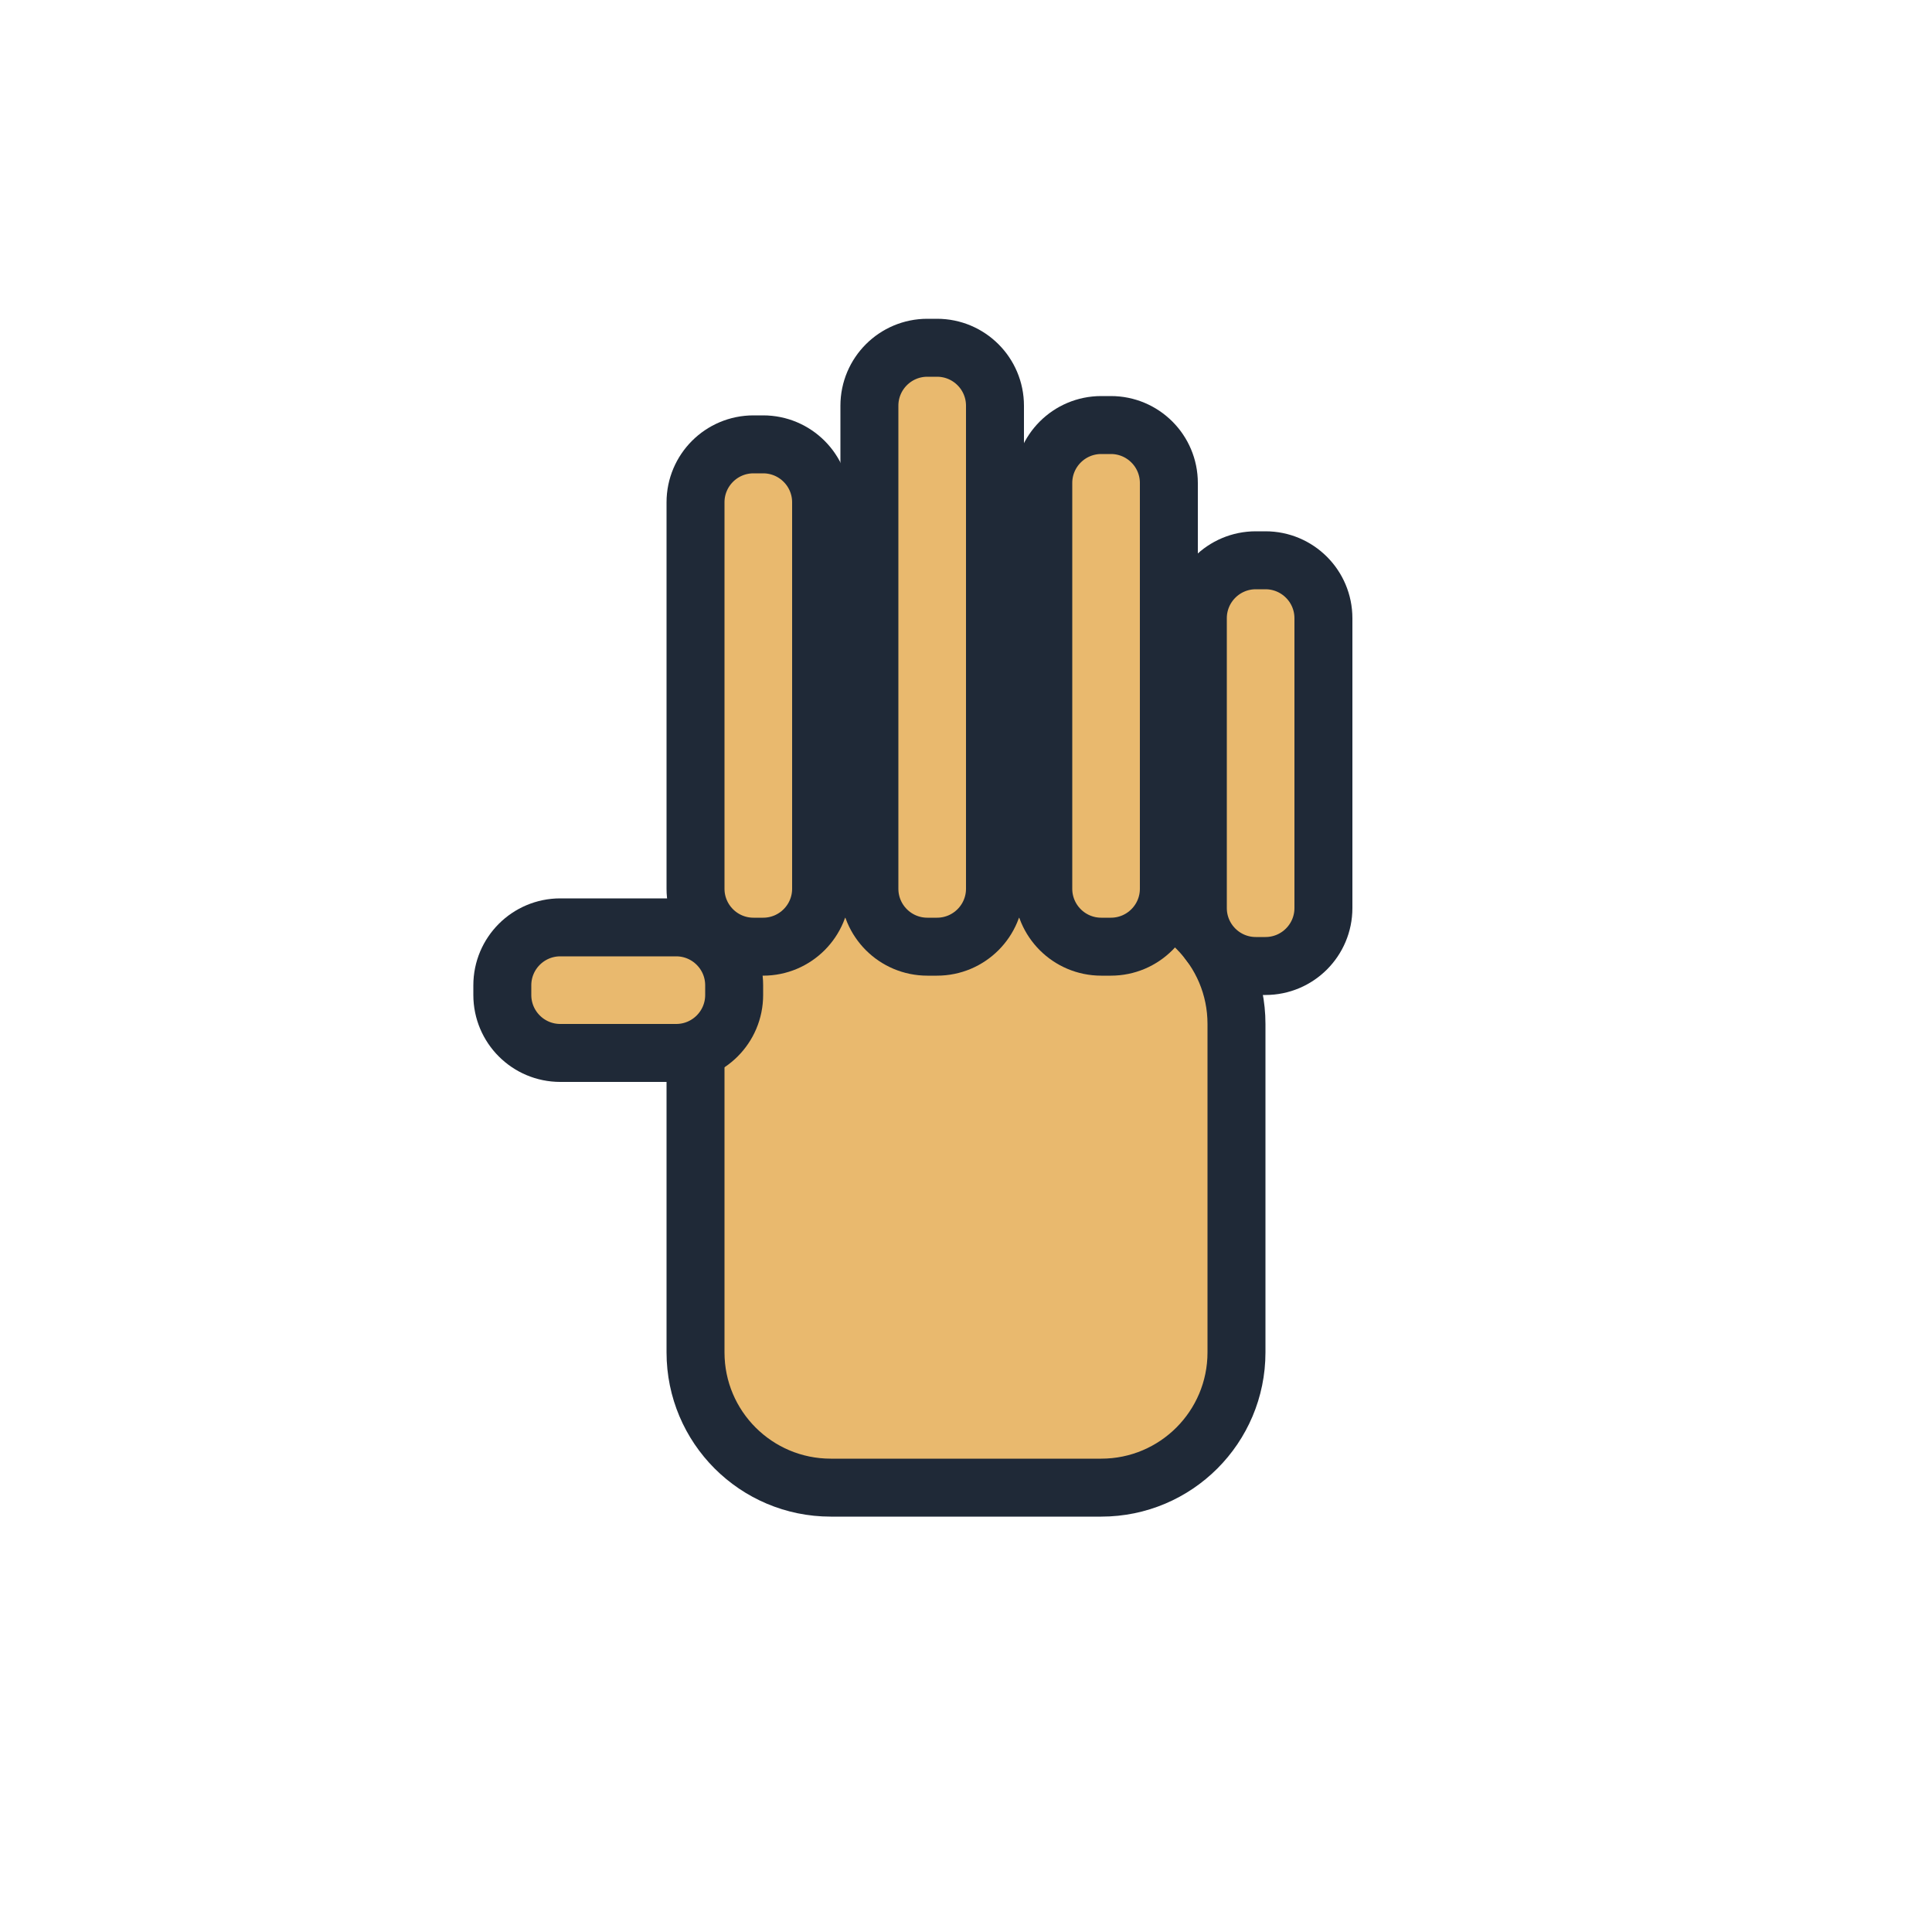
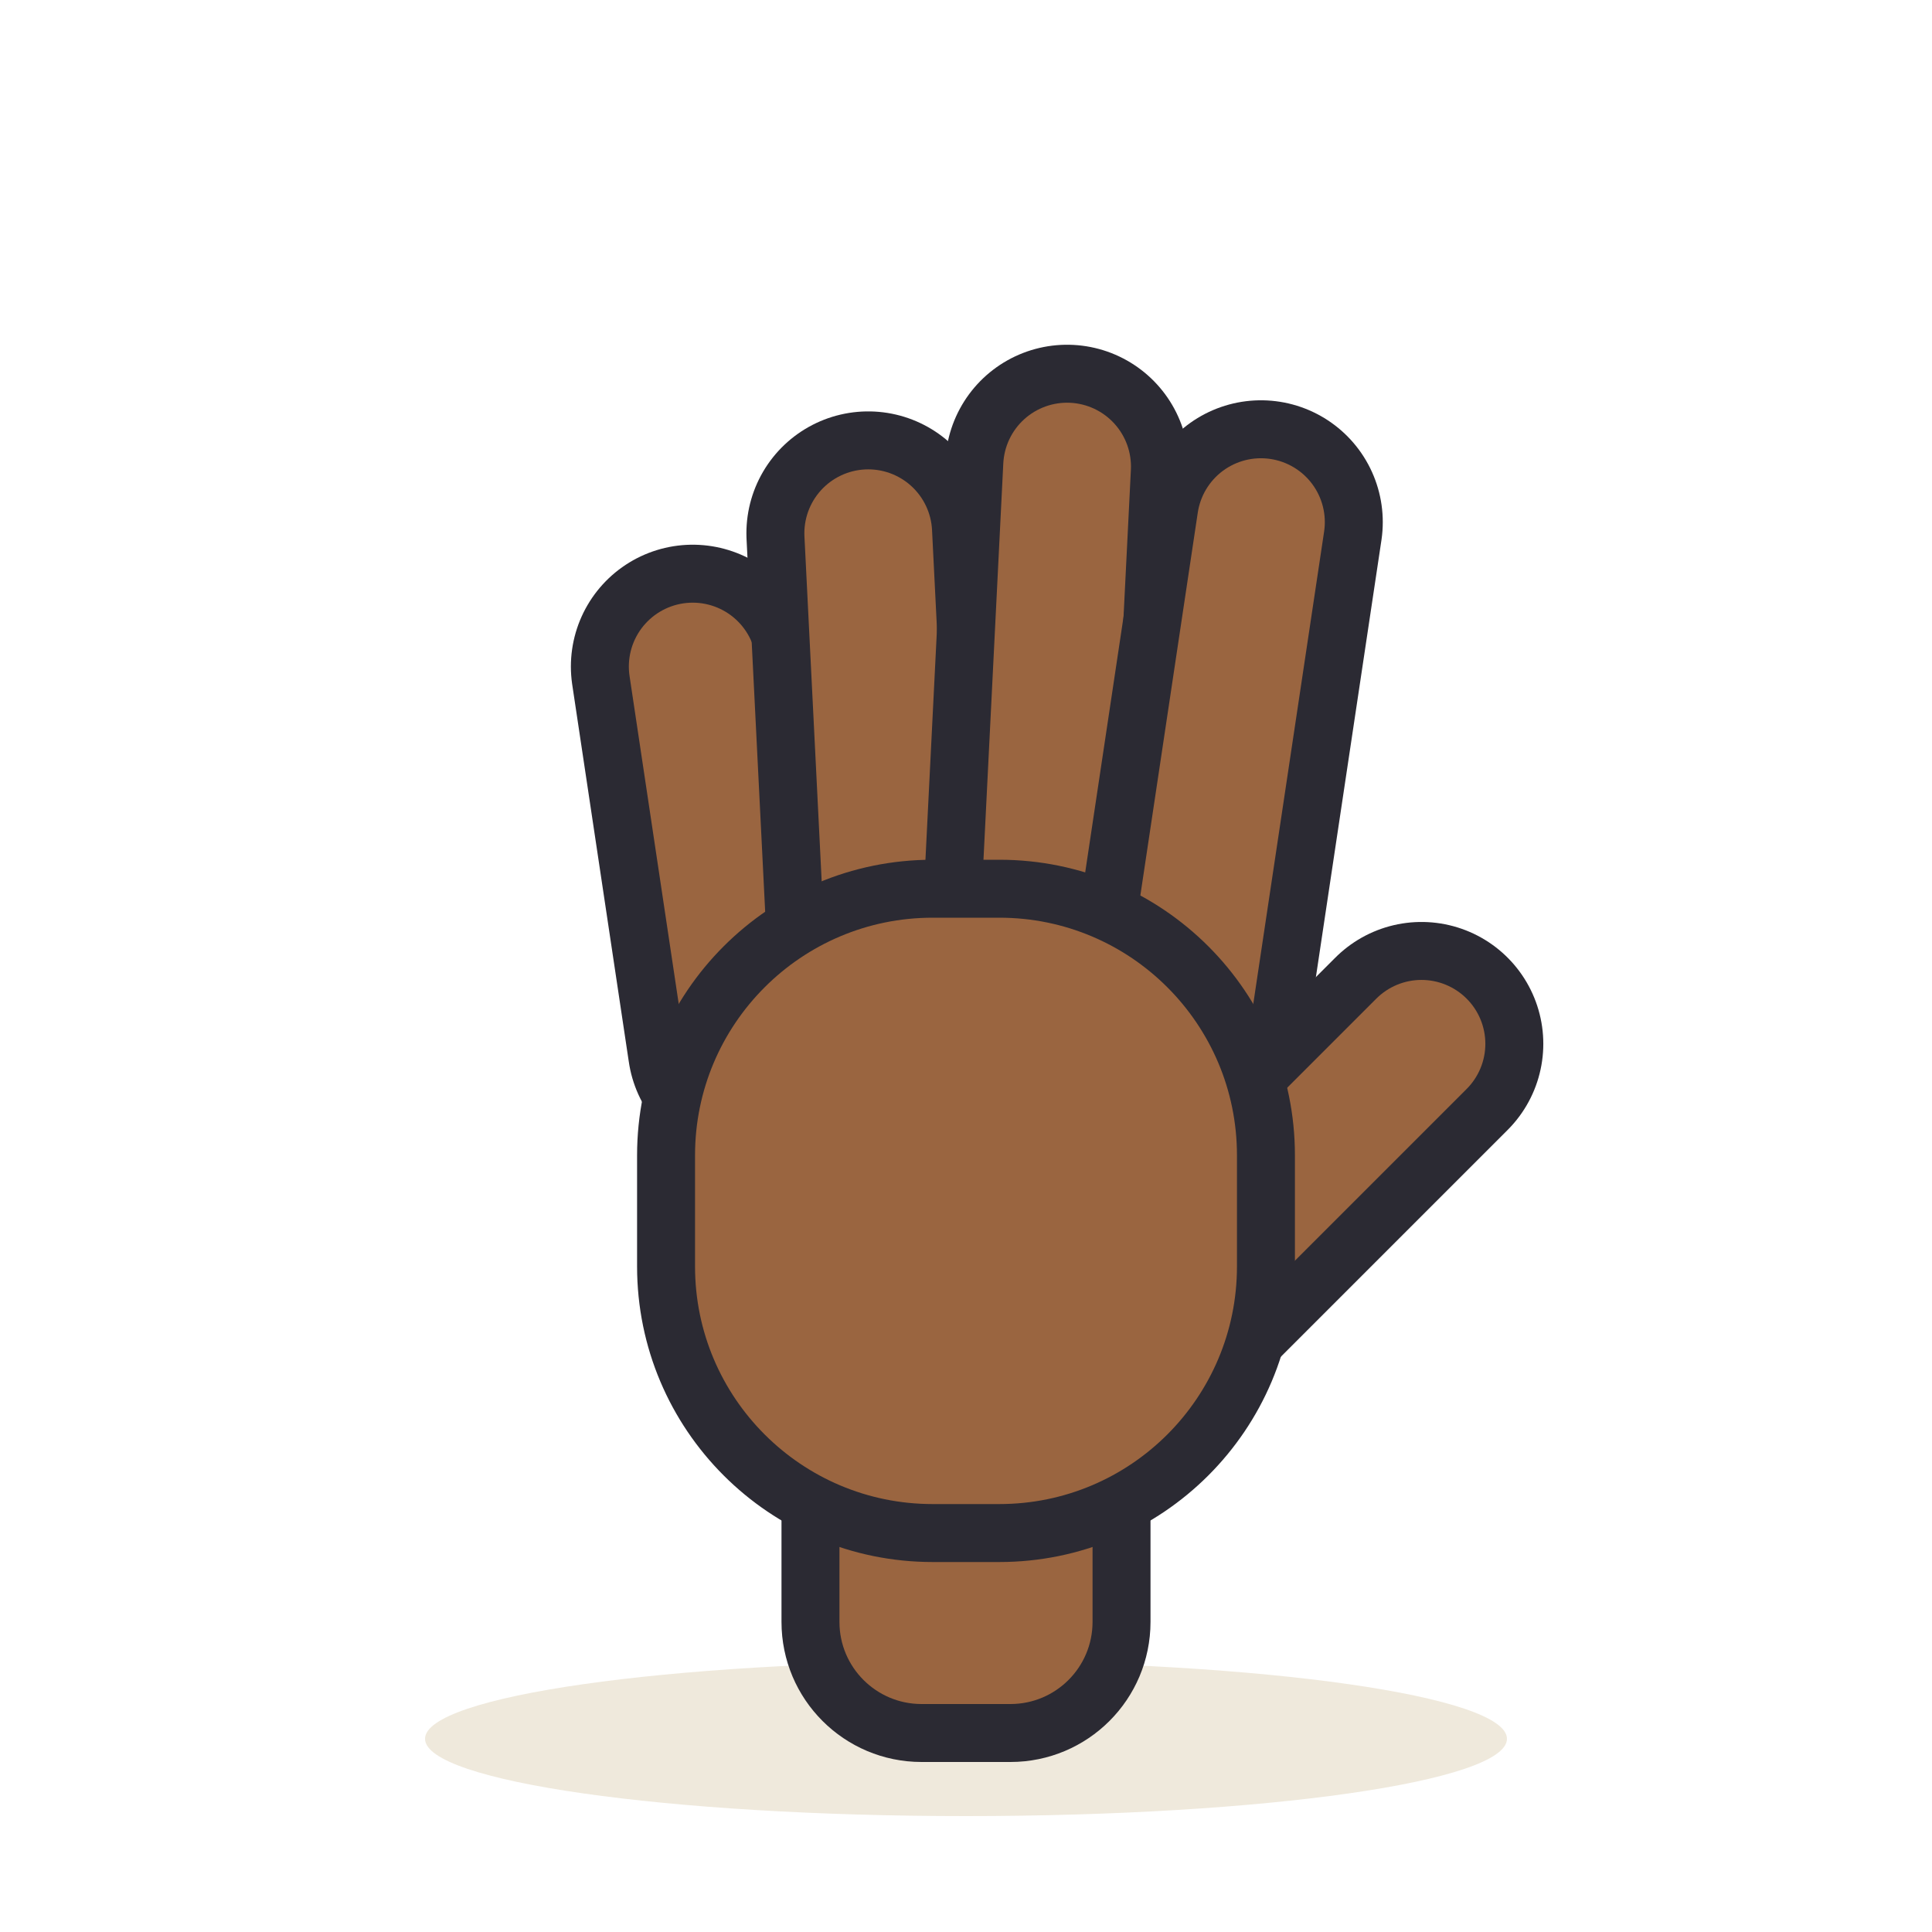
<svg xmlns="http://www.w3.org/2000/svg" viewBox="0 0 200 200" width="200" height="200" role="img" fill="none">
-   <g stroke="#1f2937" stroke-width="6" stroke-linejoin="round" stroke-linecap="round" fill="#e9b96e">
-     <rect x="72" y="92" width="56" height="62" rx="14" />
-     <rect x="72" y="46" width="13" height="52" rx="6" />
-     <rect x="90" y="36" width="13" height="62" rx="6" />
-     <rect x="108" y="44" width="13" height="54" rx="6" />
-     <rect x="124" y="58" width="13" height="42" rx="6" />
-     <rect x="52" y="96" width="24" height="13" rx="6" />
-   </g>
+   <ellipse cx="100" cy="180" rx="56" ry="8" fill="#efe9dc" />
+   <rect x="83.9" y="140.3" width="32.2" height="39.1" rx="11.5" fill="#9a6540" stroke="#2b2a33" stroke-width="6" stroke-linejoin="round" stroke-linecap="round" />
+   <line x1="77.575" y1="108.1" x2="71.71" y2="69" stroke="#2b2a33" stroke-width="25.225" stroke-linecap="round" />
+   <line x1="77.575" y1="108.1" x2="71.71" y2="69" stroke="#9a6540" stroke-width="13.225" stroke-linecap="round" />
+   <line x1="92.525" y1="108.1" x2="89.88" y2="55.2" stroke="#2b2a33" stroke-width="25.225" stroke-linecap="round" />
+   <line x1="92.525" y1="108.1" x2="89.88" y2="55.2" stroke="#9a6540" stroke-width="13.225" stroke-linecap="round" />
+   <line x1="107.475" y1="108.1" x2="110.465" y2="48.3" stroke="#2b2a33" stroke-width="25.225" stroke-linecap="round" />
+   <line x1="107.475" y1="108.1" x2="110.465" y2="48.3" stroke="#9a6540" stroke-width="13.225" stroke-linecap="round" />
+   <line x1="122.425" y1="108.1" x2="130.532" y2="54.05" stroke="#2b2a33" stroke-width="25.225" stroke-linecap="round" />
+   <line x1="122.425" y1="108.1" x2="130.532" y2="54.05" stroke="#9a6540" stroke-width="13.225" stroke-linecap="round" />
+   <line x1="121.85" y1="133.354" x2="147.15" y2="108.054" stroke="#2b2a33" stroke-width="25.225" stroke-linecap="round" />
+   <line x1="121.85" y1="133.354" x2="147.15" y2="108.054" stroke="#9a6540" stroke-width="13.225" stroke-linecap="round" />
+   <rect x="68.95" y="92" width="62.1" height="66.7" rx="27.6" fill="#9a6540" stroke="#2b2a33" stroke-width="6" stroke-linejoin="round" stroke-linecap="round" />
</svg>
